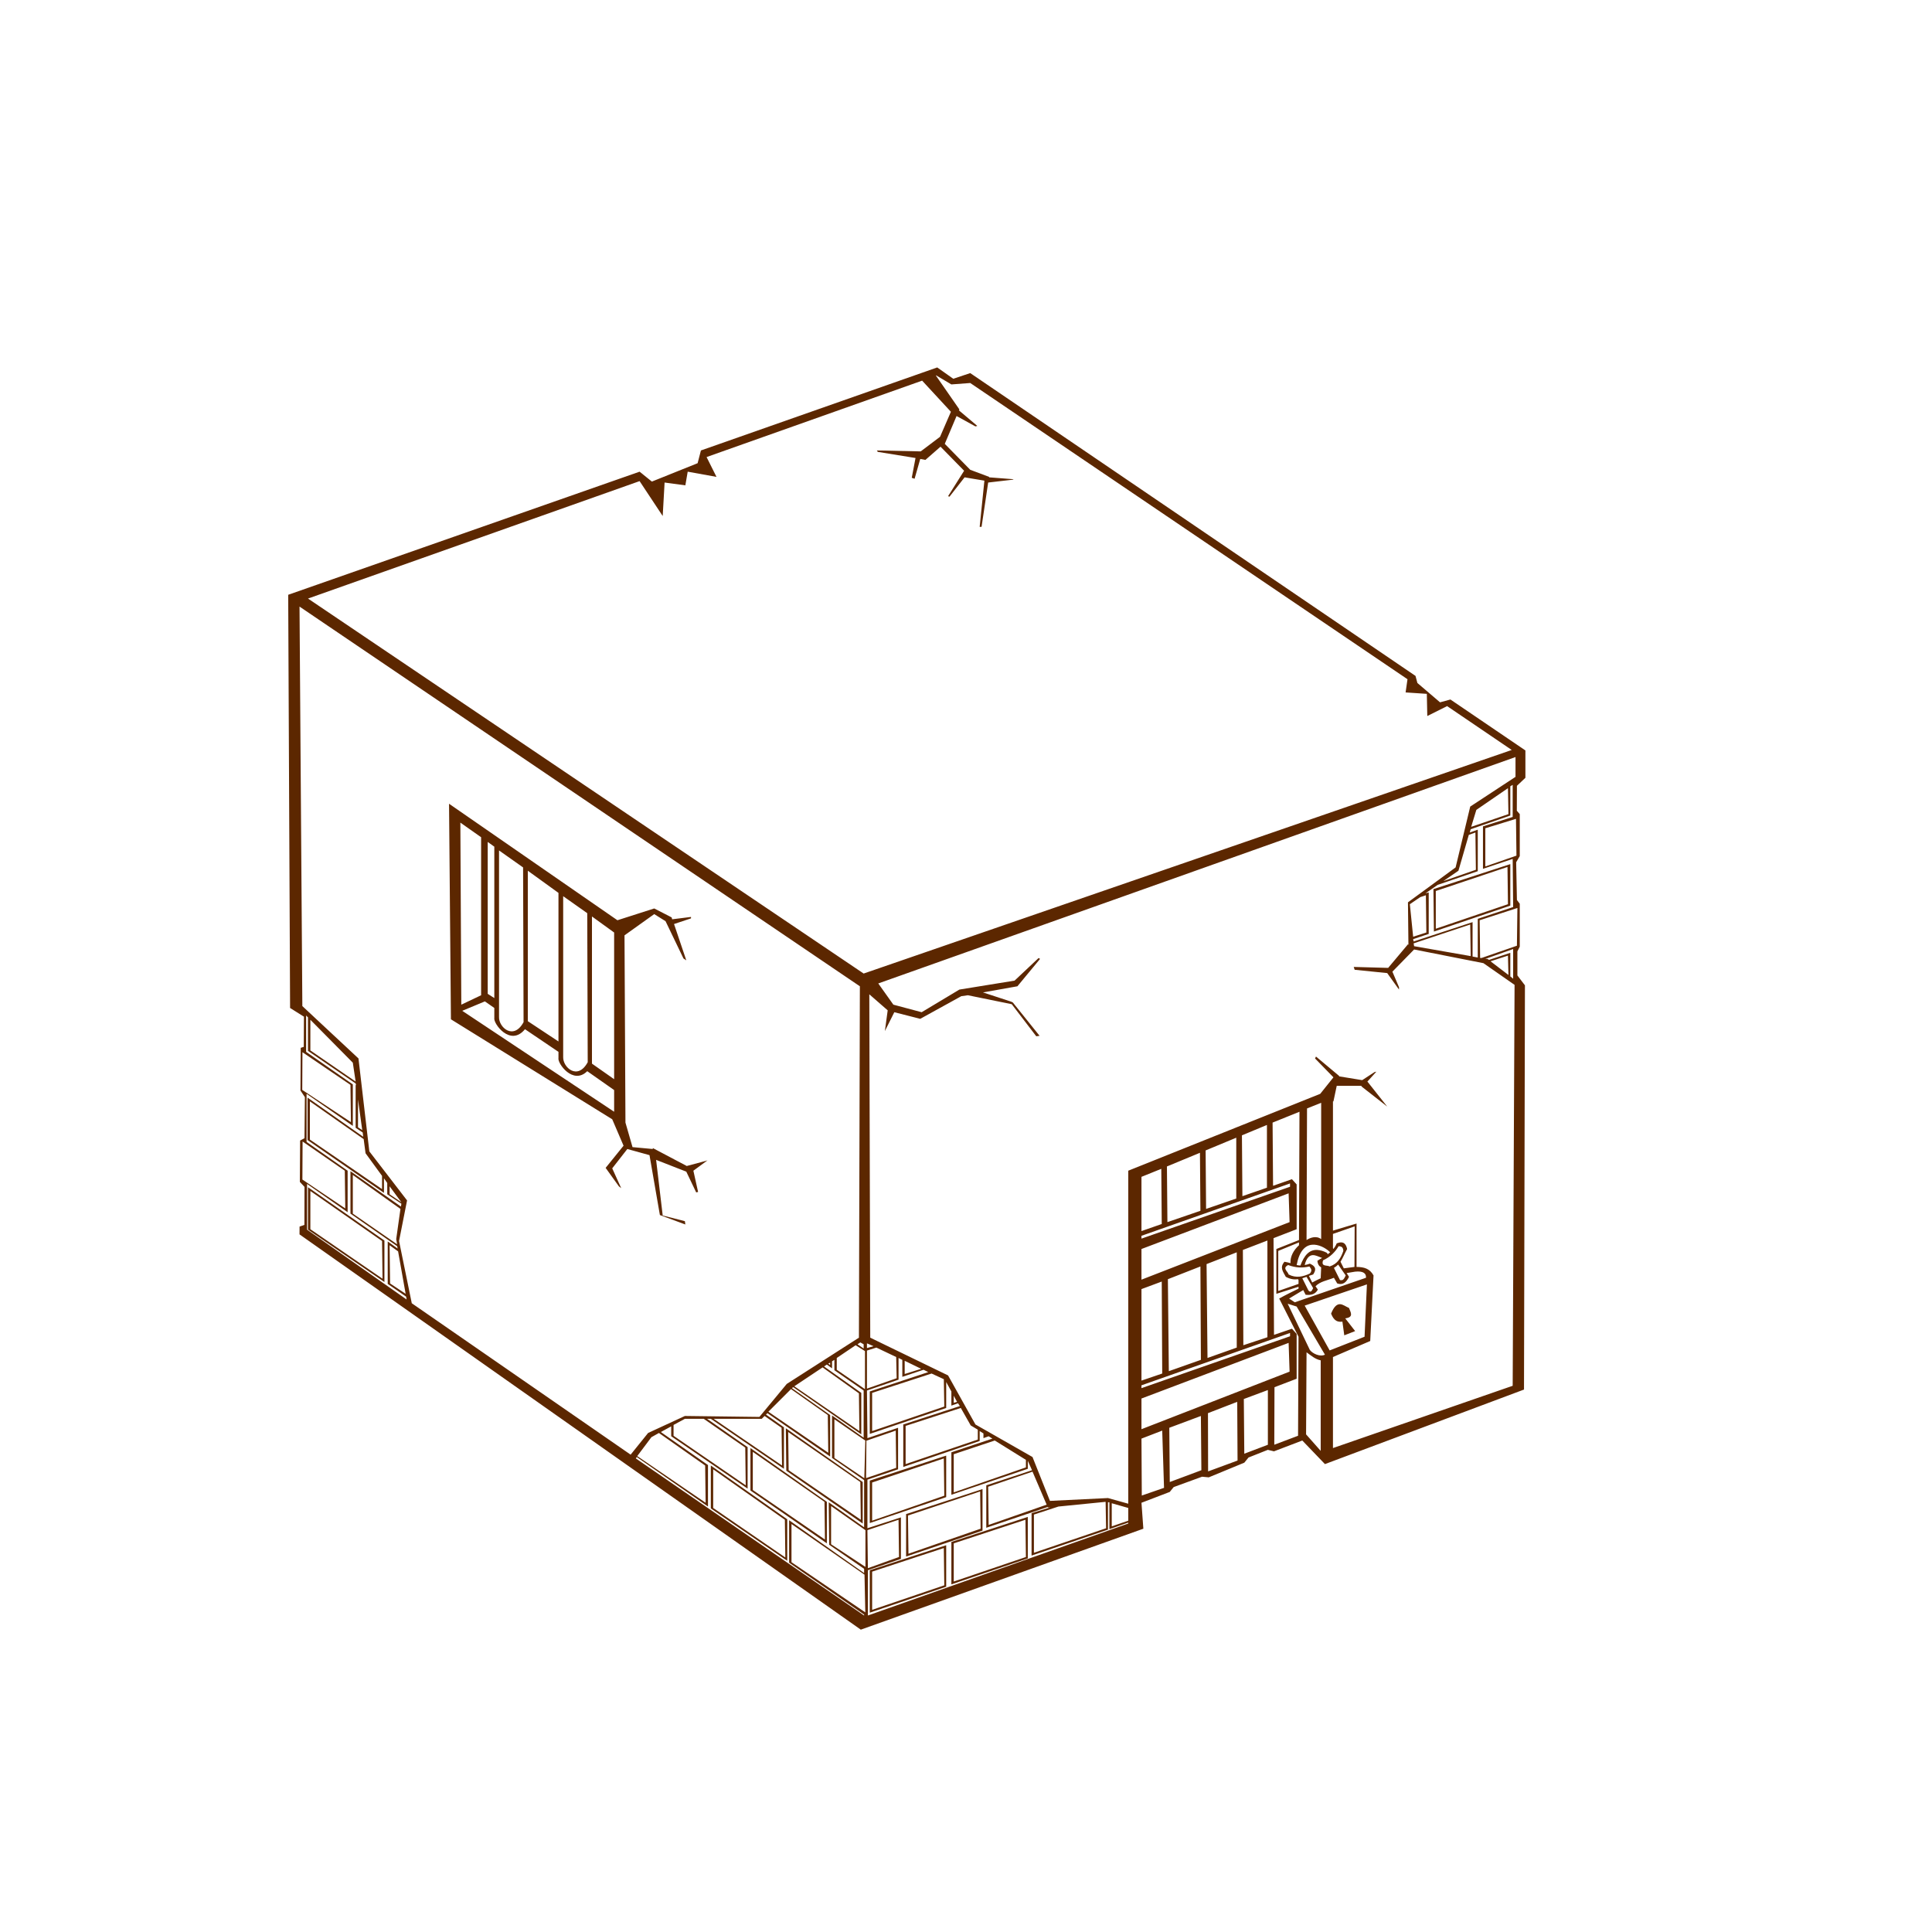
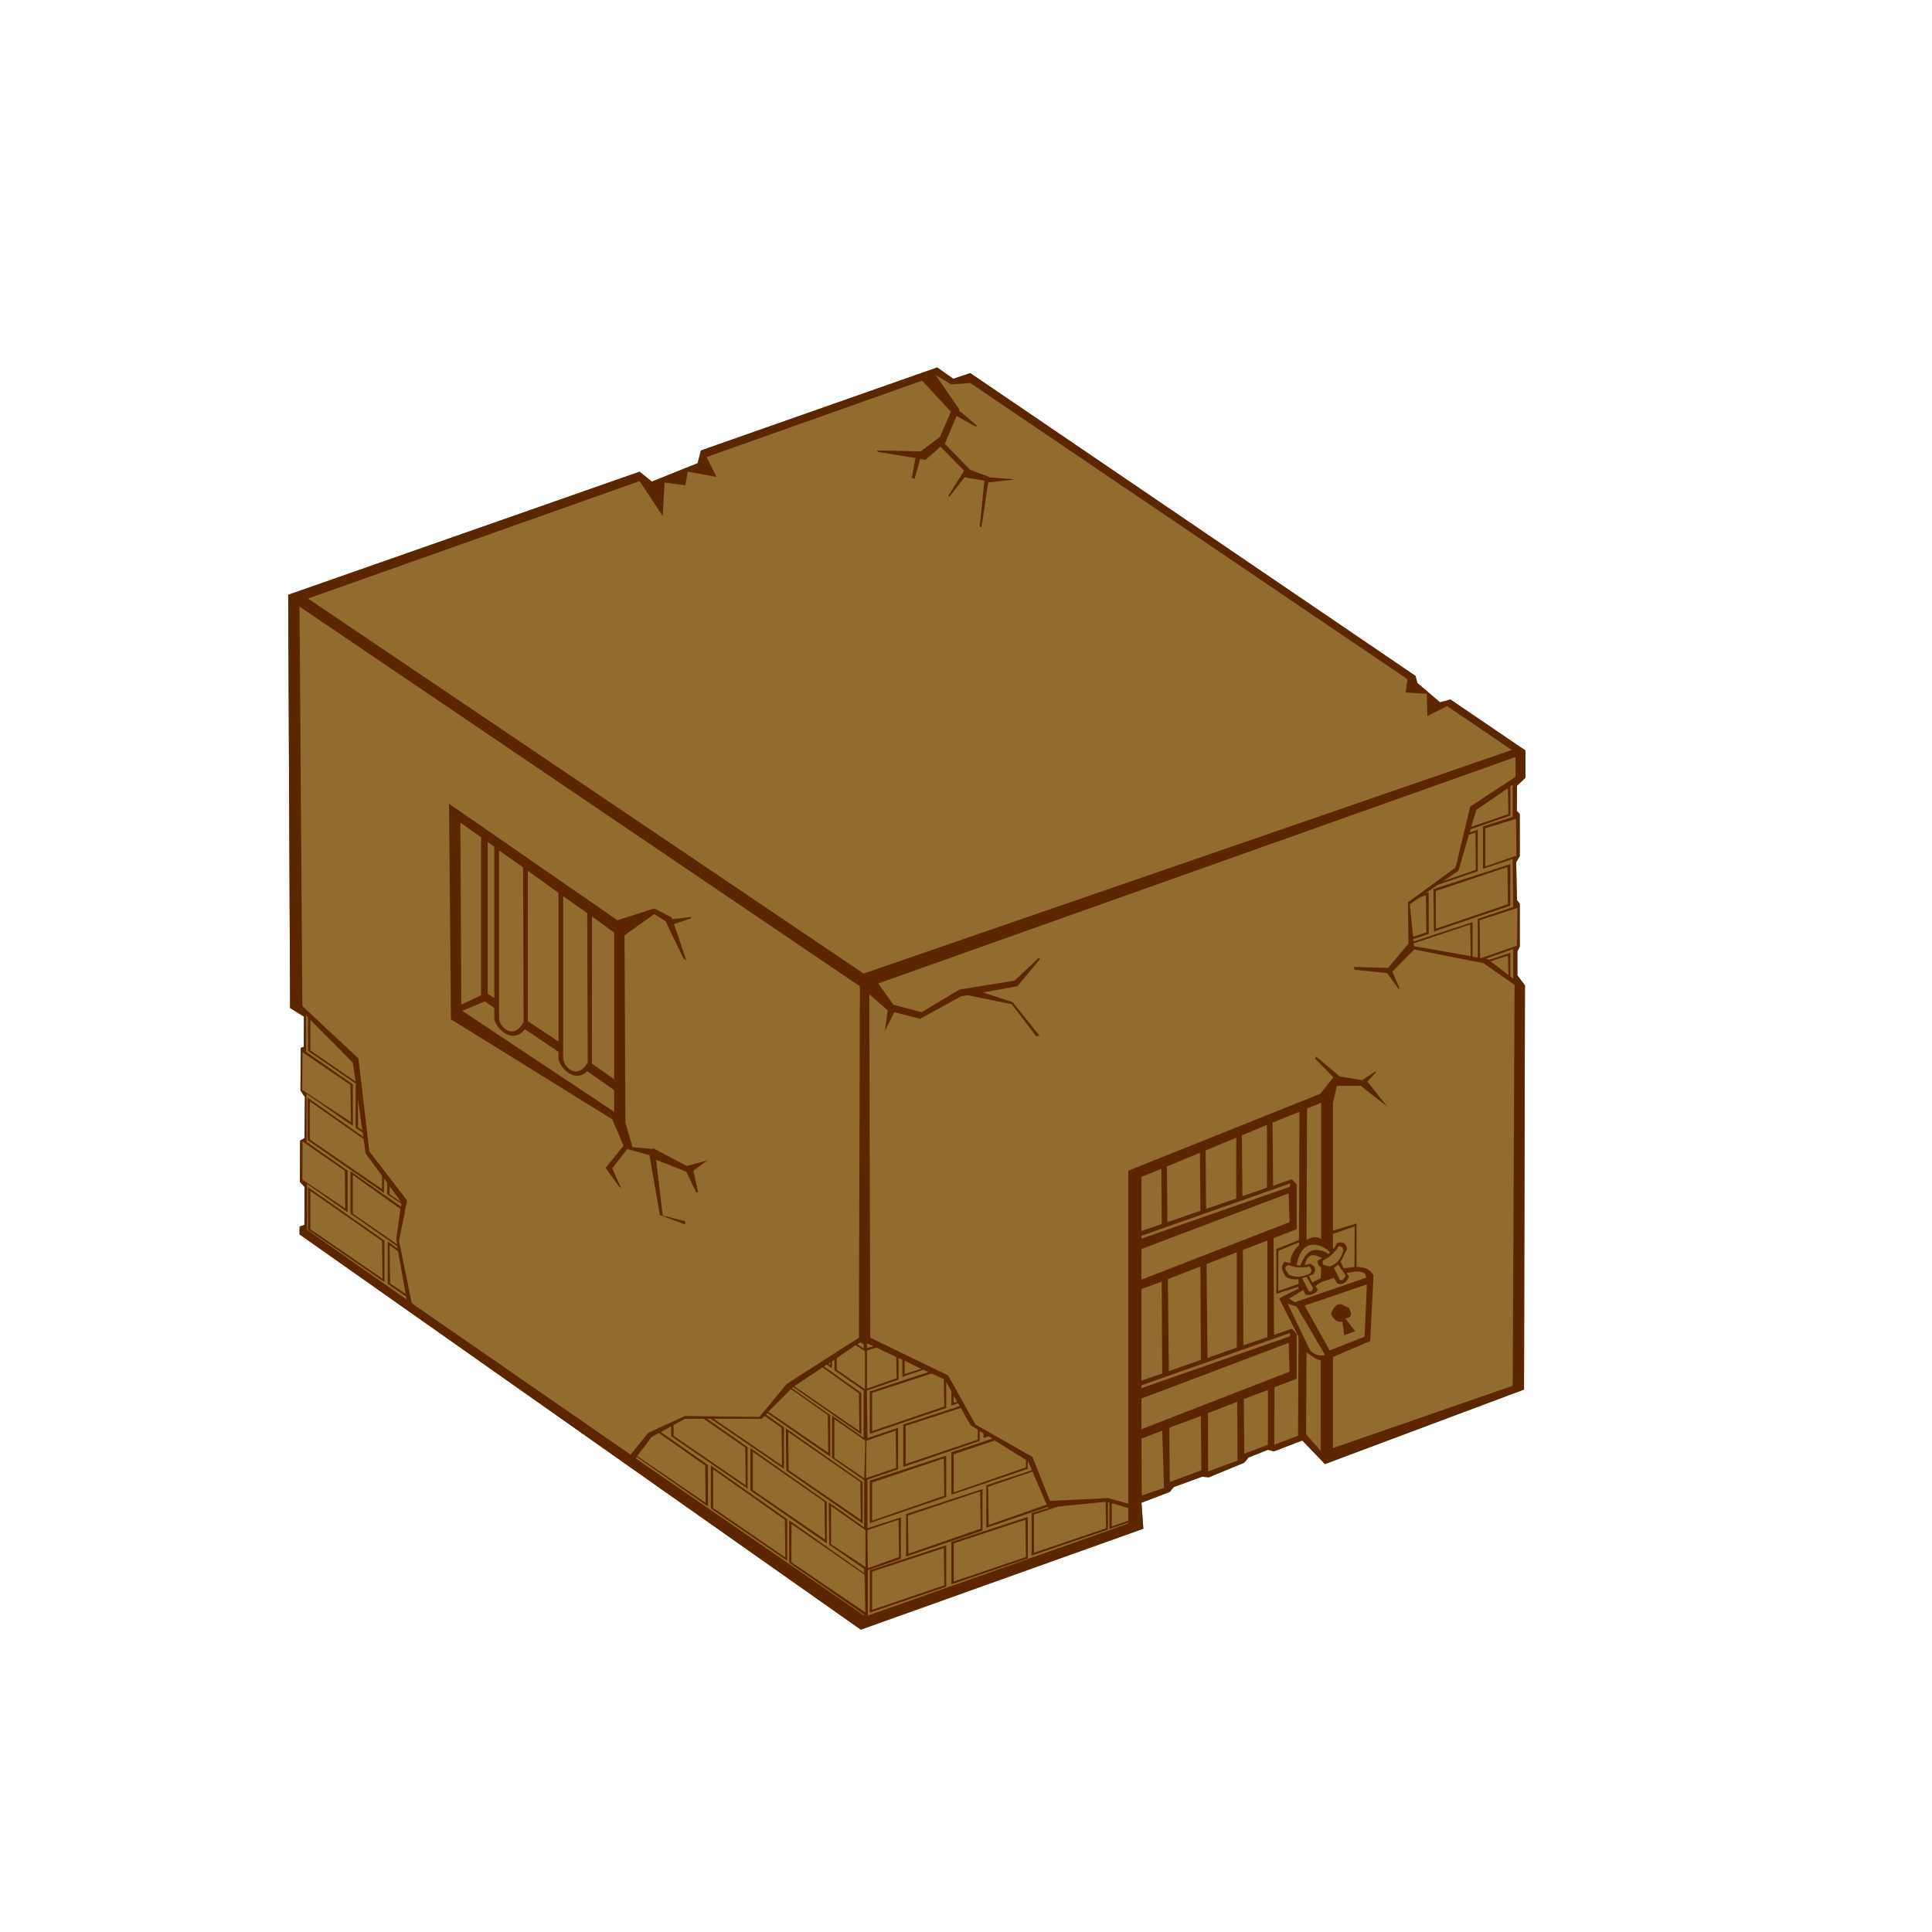
<svg xmlns="http://www.w3.org/2000/svg" width="128" height="128" id="svg2" version="1.0">
  <defs id="defs4" />
  <g id="layer1" style="display:inline">
-     <path style="fill:#5c2700;fill-opacity:1;fill-rule:evenodd;stroke:none;stroke-width:1px;stroke-linecap:butt;stroke-linejoin:miter;stroke-opacity:1" d="M 62.094,24.344 L 46.438,29.844 L 46.219,30.688 L 43.188,31.906 L 42.375,31.25 L 19.094,39.406 L 19.219,66.781 L 20.136,67.357 L 20.125,69.358 L 19.924,69.421 L 19.906,72.249 L 20.199,72.689 L 20.173,75.409 L 19.884,75.564 L 19.866,78.304 L 20.174,78.635 L 20.167,81.153 L 19.847,81.265 L 19.844,81.781 L 57.031,107.969 L 75.75,101.281 L 75.625,99.562 L 77.5,98.844 L 77.759,98.523 L 79.64,97.836 L 80.084,97.878 L 82.438,96.906 L 82.719,96.563 L 83.997,96.056 L 84.405,96.154 L 86.281,95.438 L 87.781,97 L 100.969,92.062 L 101.031,65.281 L 100.531,64.625 L 100.531,63.031 L 100.688,62.719 L 100.688,59.875 L 100.5,59.625 L 100.45,57.128 L 100.688,56.719 L 100.688,53.938 L 100.493,53.713 L 100.5,52.062 L 101.062,51.531 L 101.062,49.719 L 96.094,46.344 L 95.406,46.531 L 93.906,45.25 L 93.781,44.781 L 64.281,24.719 L 63.156,25.094 L 62.094,24.344 z M 62,24.875 L 62.031,24.875 L 63.031,25.469 L 64.281,25.375 L 93.25,45 L 93.125,45.875 L 94.531,45.969 L 94.562,47.438 L 95.875,46.781 L 100.156,49.688 L 57.219,64.5 L 20.406,39.656 L 42.375,31.875 L 43.906,34.188 L 44.031,31.969 L 45.406,32.156 L 45.562,31.25 L 47.469,31.594 L 46.812,30.281 L 61.094,25.219 L 63,27.281 L 62.281,28.938 L 61,29.906 L 58.094,29.844 L 58.156,29.938 L 60.656,30.344 L 60.406,31.656 L 60.594,31.719 L 60.969,30.406 L 61.312,30.469 L 62.312,29.594 L 63.875,31.188 L 62.812,32.875 L 62.906,32.906 L 63.906,31.625 L 65.219,31.844 L 64.906,34.906 L 65.031,34.906 L 65.469,31.969 L 67.094,31.781 L 67.156,31.75 L 65.531,31.625 L 65.531,31.594 L 64.281,31.125 L 62.594,29.406 L 63.375,27.562 L 64.625,28.25 L 64.75,28.219 L 63.531,27.188 L 63.562,27.125 L 62,24.875 z M 19.844,40.188 L 56.969,65.344 L 56.906,88.625 L 52.125,91.688 L 50.312,93.875 L 45.375,93.812 L 42.938,94.938 L 41.781,96.375 L 27.281,86.344 L 26.438,82.219 L 26.969,79.531 L 24.469,76.281 L 23.75,70.125 L 20.031,66.656 L 19.844,40.188 z M 100.406,50.156 L 100.406,51.469 L 97.406,53.438 L 96.438,57.469 L 93.281,59.781 L 93.312,62.594 L 93.281,62.562 L 91.969,64.125 L 89.688,64.062 L 89.75,64.25 L 91.906,64.469 L 92.688,65.562 L 92.688,65.406 L 92.25,64.375 L 93.688,62.906 L 98.281,63.812 L 100.344,65.25 L 100.219,91.812 L 88.312,95.938 L 88.312,89.906 L 90.781,88.844 L 91,84.5 C 90.752,84.052 90.379,83.941 89.875,83.938 L 89.875,81.062 L 88.312,81.531 L 88.312,72.969 L 88.344,72.969 L 88.562,71.938 L 90.219,71.938 L 90.188,71.969 L 91.906,73.312 L 90.594,71.656 L 91.188,71 L 91.062,71.031 L 90.25,71.562 L 88.719,71.312 L 88.719,71.281 L 87.188,70 L 87.125,70.125 L 88.344,71.375 L 87.469,72.469 L 74.75,77.562 L 74.75,99.625 L 73.406,99.25 L 69.562,99.438 L 68.406,96.531 L 64.625,94.375 L 62.812,91.125 L 57.656,88.625 L 57.594,65.875 L 58.812,66.938 L 58.625,68.312 L 59.25,67.062 L 60.969,67.5 L 63.688,66 L 64.125,65.938 L 67.031,66.531 L 68.656,68.656 L 68.875,68.625 L 67.094,66.406 L 67.062,66.406 L 67.031,66.375 L 65.125,65.75 L 67.406,65.344 L 68.906,63.531 L 68.812,63.469 L 67.219,64.969 L 63.562,65.562 L 61.062,67.062 L 59.188,66.562 L 58.188,65.156 L 100.406,50.156 z M 100.219,52 L 100.219,54.125 L 98.25,54.75 L 98.25,57.562 L 100.219,56.906 L 100.25,60.094 L 97.906,60.875 L 97.906,63.438 L 97.562,63.375 L 97.562,61.094 L 93.656,62.375 L 93.625,62.219 L 94.656,61.875 L 94.656,59.125 L 94.438,59.188 L 95.25,58.625 L 97.906,57.719 L 97.906,54.969 L 97.375,55.156 L 97.438,54.938 L 100.062,54.031 L 100.062,52.094 L 100.219,52 z M 99.906,52.219 L 99.938,53.938 L 97.469,54.781 L 97.812,53.656 L 99.906,52.219 z M 29.75,53.25 L 29.875,67.531 L 40.562,74.156 L 41.312,75.906 L 40.125,77.375 L 41,78.594 L 41.156,78.719 L 40.562,77.406 L 41.562,76.125 L 43.031,76.531 L 43.719,80.5 L 45.406,81.125 L 45.375,80.906 L 43.906,80.531 L 43.469,76.844 L 45.469,77.625 L 46.125,79 L 46.25,78.969 L 45.938,77.562 L 46.875,76.875 L 46.781,76.906 L 45.5,77.25 L 43.25,76.062 L 43.25,76.125 L 41.906,76 L 41.438,74.375 L 41.375,61.969 L 43.344,60.562 L 44.094,61.031 L 45.281,63.5 L 45.469,63.625 L 44.656,61.219 L 45.781,60.844 L 45.781,60.75 L 44.531,60.906 L 44.5,60.781 L 43.344,60.188 L 40.906,60.969 L 29.75,53.25 z M 100.438,54.25 L 100.469,56.688 L 98.406,57.406 L 98.406,54.875 L 100.438,54.25 z M 30.5,54.5 L 31.875,55.469 L 31.875,65.938 L 30.562,66.562 L 30.5,54.5 z M 97.75,55.156 L 97.781,57.625 L 95.625,58.375 L 96.625,57.688 L 97.312,55.312 L 97.75,55.156 z M 32.312,55.781 L 32.75,56.094 L 32.75,66.125 L 32.312,65.844 L 32.312,55.781 z M 33.062,56.344 L 34.656,57.469 L 34.688,67.719 C 34.02,68.947 33.035,68.059 33.062,67.375 L 33.062,56.344 z M 100.062,57.25 L 94.969,58.906 L 95,61.719 L 100.062,60 L 100.062,57.25 z M 99.875,57.438 L 99.906,59.906 L 95.125,61.531 L 95.125,59.031 L 99.875,57.438 z M 34.969,57.688 L 37,59.156 L 37,69 L 34.969,67.656 L 34.969,57.688 z M 94.469,59.312 L 94.5,61.781 L 93.625,62.062 L 93.406,59.906 L 94.094,59.438 L 94.469,59.312 z M 37.312,59.375 L 38.906,60.5 L 38.938,70.375 C 38.27,71.603 37.285,70.715 37.312,70.031 L 37.312,59.375 z M 100.531,60.156 L 100.5,62.656 L 98.156,63.469 L 98.062,63.469 L 98.031,60.969 L 100.531,60.156 z M 39.219,60.719 L 40.688,61.781 L 40.688,71.5 L 39.219,70.469 L 39.219,60.719 z M 97.406,61.25 L 97.438,63.344 L 93.688,62.688 L 93.656,62.5 L 97.406,61.25 z M 100.25,62.875 L 100.25,64.844 L 100.062,64.688 L 100.062,63.125 L 98.656,63.594 L 98.594,63.562 L 98.562,63.531 L 98.5,63.531 L 98.406,63.531 L 100.25,62.875 z M 99.906,63.312 L 99.938,64.594 L 98.75,63.688 L 99.906,63.312 z M 32.125,66.344 L 32.75,66.781 L 32.75,67.438 C 32.662,67.8 33.811,69.379 34.781,68.188 L 37,69.688 L 37,70.094 C 36.916,70.442 37.964,71.902 38.906,70.969 L 40.688,72.219 L 40.688,73.656 L 30.625,66.969 L 32.125,66.344 z M 20.281,67.281 L 20.406,67.406 L 20.406,69.625 L 23.562,71.781 L 23.594,71.906 L 23.562,71.875 L 23.562,74.719 L 24.031,75.031 L 24.062,75.312 L 20.375,72.719 L 20.375,75.531 L 25.438,79.031 L 25.438,78.062 L 25.656,78.375 L 25.656,79.125 L 26.594,79.75 L 26.562,79.938 L 23.219,77.594 L 23.219,80.406 L 26.312,82.562 L 26.344,82.719 L 25.688,82.25 L 25.688,85.062 L 26.906,85.906 L 26.938,86.094 L 20.344,81.469 L 20.344,78.438 L 23.031,80.312 L 23.031,77.562 L 20.312,75.656 L 20.312,72.469 L 23.375,74.594 L 23.375,71.844 L 20.281,69.688 L 20.281,67.281 z M 20.562,67.562 L 23.375,70.406 L 23.562,71.656 L 20.562,69.594 L 20.562,67.562 z M 20.038,69.711 L 23.219,71.875 L 23.25,74.344 L 20.025,72.211 L 20.038,69.711 z M 23.719,72.844 L 24,74.875 L 23.719,74.688 L 23.719,72.844 z M 20.531,72.969 L 24.094,75.469 L 24.219,76.406 L 25.312,77.906 L 25.312,78.781 L 20.531,75.5 L 20.531,72.969 z M 87.531,73.062 L 87.531,82.094 C 87.191,81.841 86.785,82.011 86.562,82.156 L 86.594,73.438 L 87.531,73.062 z M 86.094,73.656 L 86.062,82.156 L 84.562,82.75 L 84.562,85.719 L 86.031,85.25 L 86.031,85.375 C 85.621,85.577 85.167,85.797 84.75,86.031 L 86.031,88.562 L 86,95.123 L 84.425,95.717 L 84.438,91.906 L 85.906,91.344 L 85.906,88.375 L 85.594,88.031 L 84.406,88.438 L 84.375,82.031 L 85.906,81.438 L 85.906,78.469 L 85.594,78.125 L 84.344,78.562 L 84.312,74.375 L 86.094,73.656 z M 83.938,74.531 L 83.938,78.688 L 82.312,79.25 L 82.281,75.219 L 83.938,74.531 z M 81.906,75.375 L 81.906,79.406 L 79.906,80.094 L 79.875,76.219 L 81.906,75.375 z M 20.047,75.627 L 22.844,77.562 L 22.875,80.062 L 20.034,78.149 L 20.047,75.627 z M 79.5,76.375 L 79.531,80.219 L 77.344,80.969 L 77.312,77.281 L 79.5,76.375 z M 76.938,77.438 L 76.969,81.094 L 75.625,81.562 L 75.625,77.969 L 76.938,77.438 z M 23.375,77.844 L 26.531,80.094 L 26.25,82.094 L 26.312,82.438 L 23.375,80.406 L 23.375,77.844 z M 85.469,78.406 L 85.469,78.625 L 75.625,82.062 L 75.625,81.875 L 85.469,78.406 z M 25.812,78.594 L 26.594,79.656 L 25.812,79.125 L 25.812,78.594 z M 20.406,78.656 L 20.406,81.469 L 25.469,84.938 L 25.469,82.188 L 20.406,78.656 z M 20.562,78.906 L 25.312,82.219 L 25.344,84.719 L 20.562,81.438 L 20.562,78.906 z M 85.375,79.062 L 85.438,80.969 L 75.625,84.781 L 75.625,82.75 L 85.375,79.062 z M 89.75,81.25 L 89.737,83.938 L 89.031,84.031 L 88.812,83.594 C 88.961,83.358 89.074,83.07 89.25,82.75 C 89.186,82.458 89.049,82.185 88.562,82.375 C 88.499,82.531 88.417,82.649 88.344,82.75 L 88.312,82.688 L 88.312,81.75 L 89.75,81.25 z M 83.969,82.188 L 83.969,88.594 L 82.375,89.125 L 82.344,82.812 L 83.969,82.188 z M 86.062,82.312 L 86.062,82.5 C 85.712,82.815 85.469,83.242 85.5,83.688 C 85.369,83.65 85.261,83.623 85.094,83.594 C 84.782,83.972 84.981,84.215 85.188,84.594 C 85.514,84.766 85.764,84.781 86,84.75 L 86.031,84.812 L 86.031,85.062 L 84.688,85.531 L 84.688,82.875 L 86.062,82.312 z M 86.906,82.469 C 87.346,82.419 87.809,82.679 88.062,82.906 L 88.125,82.969 C 88.075,83.01 88.023,83.059 87.969,83.094 L 87.906,83 C 87.684,82.884 87.464,82.824 87.281,82.812 C 86.744,82.78 86.404,83.17 86.156,83.844 C 86.071,83.841 85.988,83.829 85.906,83.812 C 86.087,82.868 86.478,82.517 86.906,82.469 z M 25.812,82.5 L 26.375,82.906 L 26.875,85.719 L 25.844,85.031 L 25.812,82.5 z M 88.688,82.562 C 88.827,82.59 88.977,82.568 89,82.875 C 88.839,83.334 88.628,83.733 88.094,83.906 C 87.909,83.799 87.51,83.944 87.656,83.5 C 88.139,83.276 88.456,82.951 88.688,82.562 z M 81.938,82.969 L 81.938,89.281 L 80,89.969 L 79.938,83.75 L 81.938,82.969 z M 86.969,83.156 C 87.163,83.147 87.382,83.266 87.594,83.344 C 87.489,83.404 87.401,83.446 87.281,83.531 C 87.307,83.775 87.394,83.888 87.531,83.969 L 87.5,84.688 C 87.312,84.775 87.113,84.873 86.938,84.969 L 86.719,84.531 C 86.816,84.496 86.888,84.469 87,84.438 C 87.164,84.187 87.258,83.932 86.781,83.719 C 86.648,83.773 86.546,83.792 86.438,83.812 C 86.558,83.323 86.764,83.167 86.969,83.156 z M 88.656,83.781 L 89.156,84.5 C 88.981,84.908 88.891,84.797 88.781,84.812 L 88.375,84 C 88.486,83.936 88.582,83.86 88.656,83.781 z M 85.344,83.812 C 85.842,84 86.311,84.013 86.75,83.906 C 86.828,84.025 86.984,84.144 86.781,84.375 C 86.341,84.582 85.873,84.697 85.375,84.438 C 85.322,84.231 84.925,84.019 85.344,83.812 z M 79.531,83.906 L 79.562,90.094 L 77.438,90.844 L 77.375,84.75 L 79.531,83.906 z M 89.781,84.25 C 90.312,84.195 90.527,84.363 90.5,84.656 L 85.781,86.281 L 85.406,86.031 L 86.344,85.469 L 86.5,85.781 C 86.865,85.826 87.156,85.741 87.312,85.438 L 87.156,85.219 C 87.462,84.893 87.939,84.834 88.375,84.656 L 88.594,85.031 C 88.973,85.163 89.204,84.949 89.375,84.594 L 89.219,84.344 L 89.781,84.25 z M 86.562,84.594 L 87,85.344 C 86.912,85.518 86.844,85.668 86.688,85.5 L 86.281,84.688 C 86.368,84.661 86.471,84.628 86.562,84.594 z M 76.969,84.906 L 77,91 L 75.625,91.469 L 75.625,85.406 L 76.969,84.906 z M 90.562,85.094 L 90.406,88.562 L 88.094,89.469 L 86.438,86.5 L 90.562,85.094 z M 85.312,86.375 L 85.906,86.562 L 87.781,89.75 C 87.463,89.915 86.963,89.683 86.781,89.438 L 85.312,86.375 z M 88.781,86.406 C 88.587,86.401 88.382,86.542 88.188,87.031 C 88.312,87.317 88.463,87.627 88.938,87.562 L 89.062,88.469 L 89.781,88.188 L 89.125,87.344 C 89.703,87.272 89.491,86.959 89.375,86.656 C 89.181,86.577 88.975,86.412 88.781,86.406 z M 85.469,88.312 L 85.469,88.531 L 75.625,91.969 L 75.625,91.781 L 85.469,88.312 z M 57,88.938 L 57.219,89.062 L 57.219,89.344 L 56.812,89.062 L 57,88.938 z M 85.375,88.969 L 85.438,90.875 L 75.625,94.688 L 75.625,92.656 L 85.375,88.969 z M 57.438,89 L 57.875,89.188 L 57.438,89.312 L 57.438,89 z M 56.688,89.125 L 57.307,89.513 L 57.307,92.035 L 55.438,90.75 L 55.438,89.969 L 56.688,89.125 z M 58.062,89.281 L 59.375,89.906 L 59.406,91.312 L 57.438,92 L 57.438,89.478 L 58.062,89.281 z M 86.562,89.594 C 86.857,89.804 87.133,90.054 87.5,90.125 L 87.5,96.125 L 86.531,95.031 L 86.562,89.594 z M 59.531,89.969 L 59.781,90.094 L 59.781,91.219 L 61.188,90.75 L 61.5,90.906 L 57.625,92.188 L 57.625,95 L 62.688,93.281 L 62.688,91.562 L 63.031,92.188 L 63.031,93.125 L 63.469,92.969 L 63.594,93.156 L 59.844,94.375 L 59.844,97.188 L 64.906,95.469 L 64.906,94.812 L 65.156,94.969 L 65.156,95.281 L 65.5,95.156 L 65.75,95.312 L 63.031,96.219 L 63.031,99.031 L 68.094,97.312 L 68.094,96.781 L 68.375,97.406 L 65.344,98.406 L 65.344,101.219 L 69.406,99.844 L 69.438,99.875 L 69.562,99.875 L 68.344,100.25 L 68.344,103.062 L 73.406,101.344 L 73.406,99.531 L 73.5,99.531 L 73.5,101.312 L 74.75,100.875 L 74.75,100.938 L 57.5,107.031 L 57.5,104.031 L 59.688,103.281 L 59.688,100.531 L 57.469,101.25 L 57.469,98.031 L 59.5,97.344 L 59.5,94.594 L 57.469,95.281 L 57.438,92.125 L 59.531,91.406 L 59.531,89.969 z M 55.281,90.094 L 55.281,90.781 L 57.219,92.125 L 57.219,95.25 L 55.125,93.781 L 55.125,96.594 L 57.25,98.062 L 57.25,101.188 L 54.906,99.531 L 54.938,102.344 L 57.25,103.938 L 57.25,104.219 L 52.281,100.719 L 52.281,103.531 L 57.25,106.969 L 57.25,107.031 L 42.125,96.625 L 42.188,96.531 L 46.906,99.812 L 46.906,97.062 L 43.781,94.875 L 44.469,94.5 L 44.469,95.156 L 49.531,98.625 L 49.531,95.875 L 46.844,94 L 47.094,94 L 51.938,97.312 L 51.938,94.562 L 50.75,93.719 L 50.844,93.625 L 55,96.5 L 55,93.75 L 52.469,91.969 L 52.5,91.938 L 52.562,91.906 L 57.062,95.031 L 57.062,92.281 L 54.594,90.531 L 54.781,90.406 L 55.125,90.656 L 55.125,90.188 L 55.281,90.094 z M 59.938,90.156 L 61.031,90.688 L 59.938,91.031 L 59.938,90.156 z M 55,90.281 L 55,90.438 L 54.875,90.344 L 55,90.281 z M 54.5,90.594 L 56.906,92.312 L 56.938,94.812 L 52.625,91.844 L 54.5,90.594 z M 61.719,91 L 62.531,91.375 L 62.562,93.188 L 57.781,94.812 L 57.781,92.281 L 61.719,91 z M 52.406,92.031 L 54.844,93.75 L 54.875,96.25 L 50.906,93.531 L 52.406,92.031 z M 84,92.094 L 84,95.719 L 82.438,96.312 L 82.406,92.688 L 84,92.094 z M 63.188,92.469 L 63.406,92.875 L 63.188,92.938 L 63.188,92.469 z M 81.969,92.875 L 81.991,96.765 L 80.04,97.484 L 80.031,93.625 L 81.969,92.875 z M 63.656,93.281 L 64.312,94.438 L 64.781,94.719 L 64.781,95.375 L 60,97 L 60,94.469 L 63.656,93.281 z M 50.656,93.812 L 51.781,94.594 L 51.812,97.094 L 47.281,94 L 50.469,94 L 50.656,93.812 z M 79.562,93.812 L 79.594,97.406 L 77.5,98.188 L 77.469,94.594 L 79.562,93.812 z M 45.375,94 L 46.625,94 L 49.375,95.906 L 49.406,98.406 L 44.625,95.125 L 44.625,94.406 L 45.375,94 z M 55.281,94.031 L 57.329,95.441 L 57.263,97.938 L 55.281,96.594 L 55.281,94.031 z M 52.062,94.625 L 52.094,97.438 L 57.156,100.938 L 57.156,98.188 L 52.062,94.625 z M 59.344,94.781 L 59.375,97.25 L 57.38,97.928 L 57.402,95.45 L 59.344,94.781 z M 77,94.781 L 77.12,98.574 L 75.647,99.083 L 75.625,95.312 L 77,94.781 z M 52.219,94.875 L 57,98.188 L 57.031,100.688 L 52.25,97.406 L 52.219,94.875 z M 43.656,94.938 L 46.719,97.094 L 46.75,99.562 L 42.219,96.469 L 43.156,95.219 L 43.656,94.938 z M 65.906,95.438 L 67.969,96.719 L 67.969,97.219 L 63.188,98.875 L 63.188,96.344 L 65.906,95.438 z M 49.719,95.938 L 49.719,98.75 L 54.781,102.25 L 54.781,99.5 L 49.719,95.938 z M 49.875,96.188 L 54.625,99.5 L 54.656,102 L 49.875,98.719 L 49.875,96.188 z M 62.688,96.438 L 57.625,98.094 L 57.625,100.906 L 62.688,99.188 L 62.688,96.438 z M 62.531,96.625 L 62.562,99.094 L 57.781,100.75 L 57.781,98.219 L 62.531,96.625 z M 47.094,97.094 L 47.094,99.938 L 52.156,103.406 L 52.156,100.656 L 47.094,97.094 z M 47.25,97.344 L 52,100.688 L 52.031,103.188 L 47.25,99.906 L 47.25,97.344 z M 68.406,97.5 L 69.344,99.688 L 65.5,101.031 L 65.469,98.5 L 68.406,97.5 z M 65.094,98.656 L 60.031,100.312 L 60.031,103.125 L 65.094,101.406 L 65.094,98.656 z M 64.938,98.812 L 64.969,101.281 L 60.188,102.938 L 60.156,100.406 L 64.938,98.812 z M 73.25,99.5 L 73.281,101.25 L 68.5,102.875 L 68.5,100.344 L 70.125,99.812 L 73.25,99.5 z M 73.656,99.594 L 74.75,99.906 L 74.75,100.75 L 73.656,101.125 L 73.656,99.594 z M 55.062,99.781 L 57.338,101.379 L 57.338,103.812 L 55.062,102.312 L 55.062,99.781 z M 68.094,100.5 L 63.031,102.156 L 63.031,104.969 L 68.094,103.25 L 68.094,100.5 z M 59.531,100.688 L 59.562,103.156 L 57.5,103.897 L 57.469,101.375 L 59.531,100.688 z M 67.938,100.688 L 67.969,103.156 L 63.188,104.781 L 63.188,102.25 L 67.938,100.688 z M 52.438,100.969 L 57.276,104.325 L 57.329,106.825 L 52.438,103.5 L 52.438,100.969 z M 62.688,102.375 L 57.625,104.031 L 57.625,106.844 L 62.688,105.125 L 62.688,102.375 z M 62.531,102.562 L 62.562,105.031 L 57.781,106.656 L 57.781,104.125 L 62.531,102.562 z" id="path2601" />
+     <path d="m 62.094,24.344 -15.656,5.5 -0.219,0.844 -3.031,1.219 -0.812,-0.656 -23.281,8.156 0.125,27.375 0.918,0.576 -0.012,2 -0.201,0.064 -0.018,2.828 0.293,0.439 -0.025,2.719 -0.289,0.156 -0.018,2.738 0.307,0.332 -0.006,2.518 -0.32,0.113 -0.004,0.516 37.188,26.188 18.719,-6.688 -0.125,-1.719 1.875,-0.719 0.26,-0.32 1.881,-0.688 0.443,0.043 2.354,-0.973 0.281,-0.344 1.279,-0.508 0.408,0.1 1.875,-0.717 1.5,1.562 13.188,-4.938 0.062,-26.781 -0.5,-0.656 v -1.594 l 0.156,-0.312 V 59.875 l -0.188,-0.25 -0.049,-2.498 0.236,-0.408 V 53.938 l -0.193,-0.225 0.006,-1.65 0.562,-0.531 v -1.812 l -4.969,-3.375 -0.688,0.188 -1.5,-1.281 -0.125,-0.469 -29.5,-20.062 -1.125,0.375 z" style="fill:#926b2e;fill-rule:evenodd;stroke-width:1px;fill-opacity:1" id="path2" />
+   </g>
+   <g id="g1" style="display:inline">
+     <path style="fill:#5c2700;fill-opacity:1;fill-rule:evenodd;stroke:none;stroke-width:1px;stroke-linecap:butt;stroke-linejoin:miter;stroke-opacity:1" d="M 62.094,24.344 L 46.438,29.844 L 46.219,30.688 L 43.188,31.906 L 42.375,31.25 L 19.094,39.406 L 19.219,66.781 L 20.136,67.357 L 20.125,69.358 L 19.924,69.421 L 19.906,72.249 L 20.199,72.689 L 20.173,75.409 L 19.884,75.564 L 19.866,78.304 L 20.174,78.635 L 20.167,81.153 L 19.847,81.265 L 19.844,81.781 L 57.031,107.969 L 75.75,101.281 L 75.625,99.562 L 77.5,98.844 L 77.759,98.523 L 79.64,97.836 L 80.084,97.878 L 82.438,96.906 L 82.719,96.563 L 83.997,96.056 L 84.405,96.154 L 86.281,95.438 L 87.781,97 L 100.969,92.062 L 101.031,65.281 L 100.531,64.625 L 100.531,63.031 L 100.688,62.719 L 100.688,59.875 L 100.5,59.625 L 100.45,57.128 L 100.688,56.719 L 100.688,53.938 L 100.493,53.713 L 100.5,52.062 L 101.062,51.531 L 101.062,49.719 L 96.094,46.344 L 95.406,46.531 L 93.906,45.25 L 93.781,44.781 L 64.281,24.719 L 63.156,25.094 L 62.094,24.344 z M 62,24.875 L 62.031,24.875 L 63.031,25.469 L 64.281,25.375 L 93.25,45 L 93.125,45.875 L 94.531,45.969 L 94.562,47.438 L 95.875,46.781 L 100.156,49.688 L 57.219,64.5 L 20.406,39.656 L 42.375,31.875 L 43.906,34.188 L 44.031,31.969 L 45.406,32.156 L 45.562,31.25 L 47.469,31.594 L 46.812,30.281 L 61.094,25.219 L 63,27.281 L 62.281,28.938 L 61,29.906 L 58.094,29.844 L 58.156,29.938 L 60.656,30.344 L 60.406,31.656 L 60.594,31.719 L 60.969,30.406 L 61.312,30.469 L 62.312,29.594 L 63.875,31.188 L 62.812,32.875 L 62.906,32.906 L 63.906,31.625 L 65.219,31.844 L 64.906,34.906 L 65.031,34.906 L 65.469,31.969 L 67.094,31.781 L 67.156,31.75 L 65.531,31.625 L 65.531,31.594 L 64.281,31.125 L 62.594,29.406 L 63.375,27.562 L 64.625,28.25 L 64.75,28.219 L 63.531,27.188 L 63.562,27.125 L 62,24.875 z M 19.844,40.188 L 56.969,65.344 L 56.906,88.625 L 52.125,91.688 L 50.312,93.875 L 45.375,93.812 L 42.938,94.938 L 41.781,96.375 L 27.281,86.344 L 26.438,82.219 L 26.969,79.531 L 24.469,76.281 L 23.75,70.125 L 20.031,66.656 L 19.844,40.188 z M 100.406,50.156 L 100.406,51.469 L 97.406,53.438 L 96.438,57.469 L 93.281,59.781 L 93.312,62.594 L 93.281,62.562 L 91.969,64.125 L 89.688,64.062 L 89.75,64.25 L 91.906,64.469 L 92.688,65.562 L 92.688,65.406 L 92.25,64.375 L 93.688,62.906 L 98.281,63.812 L 100.344,65.25 L 100.219,91.812 L 88.312,95.938 L 88.312,89.906 L 90.781,88.844 L 91,84.5 C 90.752,84.052 90.379,83.941 89.875,83.938 L 89.875,81.062 L 88.312,81.531 L 88.312,72.969 L 88.344,72.969 L 88.562,71.938 L 90.219,71.938 L 90.188,71.969 L 91.906,73.312 L 90.594,71.656 L 91.188,71 L 91.062,71.031 L 90.25,71.562 L 88.719,71.312 L 88.719,71.281 L 87.188,70 L 87.125,70.125 L 88.344,71.375 L 87.469,72.469 L 74.75,77.562 L 74.75,99.625 L 73.406,99.25 L 69.562,99.438 L 68.406,96.531 L 64.625,94.375 L 62.812,91.125 L 57.656,88.625 L 57.594,65.875 L 58.812,66.938 L 58.625,68.312 L 59.25,67.062 L 60.969,67.5 L 63.688,66 L 64.125,65.938 L 67.031,66.531 L 68.656,68.656 L 68.875,68.625 L 67.094,66.406 L 67.062,66.406 L 67.031,66.375 L 65.125,65.75 L 67.406,65.344 L 68.906,63.531 L 68.812,63.469 L 67.219,64.969 L 63.562,65.562 L 61.062,67.062 L 59.188,66.562 L 58.188,65.156 L 100.406,50.156 z M 100.219,52 L 100.219,54.125 L 98.25,54.75 L 98.25,57.562 L 100.219,56.906 L 100.25,60.094 L 97.906,60.875 L 97.906,63.438 L 97.562,63.375 L 97.562,61.094 L 93.656,62.375 L 93.625,62.219 L 94.656,61.875 L 94.656,59.125 L 94.438,59.188 L 95.25,58.625 L 97.906,57.719 L 97.906,54.969 L 97.375,55.156 L 97.438,54.938 L 100.062,54.031 L 100.062,52.094 L 100.219,52 z M 99.906,52.219 L 99.938,53.938 L 97.469,54.781 L 97.812,53.656 L 99.906,52.219 z M 29.75,53.25 L 29.875,67.531 L 40.562,74.156 L 41.312,75.906 L 40.125,77.375 L 41,78.594 L 41.156,78.719 L 40.562,77.406 L 41.562,76.125 L 43.031,76.531 L 43.719,80.5 L 45.406,81.125 L 45.375,80.906 L 43.906,80.531 L 43.469,76.844 L 45.469,77.625 L 46.125,79 L 46.25,78.969 L 45.938,77.562 L 46.875,76.875 L 46.781,76.906 L 45.5,77.25 L 43.25,76.062 L 43.25,76.125 L 41.906,76 L 41.438,74.375 L 41.375,61.969 L 43.344,60.562 L 44.094,61.031 L 45.281,63.5 L 45.469,63.625 L 44.656,61.219 L 45.781,60.844 L 45.781,60.75 L 44.531,60.906 L 44.5,60.781 L 43.344,60.188 L 40.906,60.969 L 29.75,53.25 z M 100.438,54.25 L 100.469,56.688 L 98.406,57.406 L 98.406,54.875 L 100.438,54.25 z M 30.5,54.5 L 31.875,55.469 L 31.875,65.938 L 30.562,66.562 L 30.5,54.5 z M 97.75,55.156 L 97.781,57.625 L 95.625,58.375 L 96.625,57.688 L 97.312,55.312 L 97.75,55.156 z M 32.312,55.781 L 32.75,56.094 L 32.75,66.125 L 32.312,65.844 L 32.312,55.781 z M 33.062,56.344 L 34.656,57.469 L 34.688,67.719 C 34.02,68.947 33.035,68.059 33.062,67.375 L 33.062,56.344 z M 100.062,57.25 L 94.969,58.906 L 95,61.719 L 100.062,60 L 100.062,57.25 z M 99.875,57.438 L 99.906,59.906 L 95.125,61.531 L 95.125,59.031 L 99.875,57.438 z M 34.969,57.688 L 37,59.156 L 37,69 L 34.969,67.656 L 34.969,57.688 z M 94.469,59.312 L 94.5,61.781 L 93.625,62.062 L 93.406,59.906 L 94.094,59.438 L 94.469,59.312 z M 37.312,59.375 L 38.906,60.5 L 38.938,70.375 C 38.27,71.603 37.285,70.715 37.312,70.031 L 37.312,59.375 z M 100.531,60.156 L 100.5,62.656 L 98.156,63.469 L 98.062,63.469 L 98.031,60.969 L 100.531,60.156 z M 39.219,60.719 L 40.688,61.781 L 40.688,71.5 L 39.219,70.469 L 39.219,60.719 z M 97.406,61.25 L 97.438,63.344 L 93.688,62.688 L 93.656,62.5 L 97.406,61.25 z M 100.25,62.875 L 100.25,64.844 L 100.062,64.688 L 100.062,63.125 L 98.656,63.594 L 98.594,63.562 L 98.562,63.531 L 98.5,63.531 L 98.406,63.531 L 100.25,62.875 z M 99.906,63.312 L 99.938,64.594 L 98.75,63.688 L 99.906,63.312 z M 32.125,66.344 L 32.75,66.781 L 32.75,67.438 C 32.662,67.8 33.811,69.379 34.781,68.188 L 37,69.688 L 37,70.094 C 36.916,70.442 37.964,71.902 38.906,70.969 L 40.688,72.219 L 40.688,73.656 L 30.625,66.969 L 32.125,66.344 z M 20.281,67.281 L 20.406,67.406 L 20.406,69.625 L 23.562,71.781 L 23.594,71.906 L 23.562,71.875 L 23.562,74.719 L 24.031,75.031 L 24.062,75.312 L 20.375,72.719 L 20.375,75.531 L 25.438,79.031 L 25.438,78.062 L 25.656,78.375 L 25.656,79.125 L 26.594,79.75 L 26.562,79.938 L 23.219,77.594 L 23.219,80.406 L 26.312,82.562 L 26.344,82.719 L 25.688,82.25 L 25.688,85.062 L 26.906,85.906 L 26.938,86.094 L 20.344,81.469 L 20.344,78.438 L 23.031,80.312 L 23.031,77.562 L 20.312,75.656 L 20.312,72.469 L 23.375,74.594 L 23.375,71.844 L 20.281,69.688 L 20.281,67.281 z M 20.562,67.562 L 23.375,70.406 L 23.562,71.656 L 20.562,69.594 L 20.562,67.562 z M 20.038,69.711 L 23.219,71.875 L 23.25,74.344 L 20.025,72.211 L 20.038,69.711 z M 23.719,72.844 L 24,74.875 L 23.719,74.688 L 23.719,72.844 z M 20.531,72.969 L 24.094,75.469 L 24.219,76.406 L 25.312,77.906 L 25.312,78.781 L 20.531,75.5 L 20.531,72.969 z M 87.531,73.062 L 87.531,82.094 C 87.191,81.841 86.785,82.011 86.562,82.156 L 86.594,73.438 L 87.531,73.062 z M 86.094,73.656 L 86.062,82.156 L 84.562,82.75 L 84.562,85.719 L 86.031,85.25 L 86.031,85.375 C 85.621,85.577 85.167,85.797 84.75,86.031 L 86.031,88.562 L 86,95.123 L 84.425,95.717 L 84.438,91.906 L 85.906,91.344 L 85.906,88.375 L 85.594,88.031 L 84.406,88.438 L 84.375,82.031 L 85.906,81.438 L 85.906,78.469 L 85.594,78.125 L 84.344,78.562 L 84.312,74.375 L 86.094,73.656 z M 83.938,74.531 L 83.938,78.688 L 82.312,79.25 L 82.281,75.219 L 83.938,74.531 z M 81.906,75.375 L 81.906,79.406 L 79.906,80.094 L 79.875,76.219 L 81.906,75.375 z M 20.047,75.627 L 22.844,77.562 L 22.875,80.062 L 20.034,78.149 L 20.047,75.627 z M 79.5,76.375 L 79.531,80.219 L 77.344,80.969 L 77.312,77.281 L 79.5,76.375 z M 76.938,77.438 L 76.969,81.094 L 75.625,81.562 L 75.625,77.969 L 76.938,77.438 z M 23.375,77.844 L 26.531,80.094 L 26.25,82.094 L 26.312,82.438 L 23.375,80.406 L 23.375,77.844 z M 85.469,78.406 L 85.469,78.625 L 75.625,82.062 L 75.625,81.875 L 85.469,78.406 z M 25.812,78.594 L 26.594,79.656 L 25.812,79.125 L 25.812,78.594 z M 20.406,78.656 L 20.406,81.469 L 25.469,84.938 L 25.469,82.188 L 20.406,78.656 z M 20.562,78.906 L 25.312,82.219 L 25.344,84.719 L 20.562,81.438 L 20.562,78.906 z M 85.375,79.062 L 85.438,80.969 L 75.625,84.781 L 75.625,82.75 L 85.375,79.062 z M 89.75,81.25 L 89.737,83.938 L 89.031,84.031 L 88.812,83.594 C 88.961,83.358 89.074,83.07 89.25,82.75 C 89.186,82.458 89.049,82.185 88.562,82.375 C 88.499,82.531 88.417,82.649 88.344,82.75 L 88.312,82.688 L 88.312,81.75 L 89.75,81.25 z M 83.969,82.188 L 83.969,88.594 L 82.375,89.125 L 82.344,82.812 L 83.969,82.188 z M 86.062,82.312 L 86.062,82.5 C 85.712,82.815 85.469,83.242 85.5,83.688 C 85.369,83.65 85.261,83.623 85.094,83.594 C 84.782,83.972 84.981,84.215 85.188,84.594 C 85.514,84.766 85.764,84.781 86,84.75 L 86.031,84.812 L 86.031,85.062 L 84.688,85.531 L 84.688,82.875 L 86.062,82.312 z M 86.906,82.469 C 87.346,82.419 87.809,82.679 88.062,82.906 L 88.125,82.969 C 88.075,83.01 88.023,83.059 87.969,83.094 L 87.906,83 C 87.684,82.884 87.464,82.824 87.281,82.812 C 86.744,82.78 86.404,83.17 86.156,83.844 C 86.071,83.841 85.988,83.829 85.906,83.812 C 86.087,82.868 86.478,82.517 86.906,82.469 z M 25.812,82.5 L 26.375,82.906 L 26.875,85.719 L 25.844,85.031 L 25.812,82.5 z M 88.688,82.562 C 88.827,82.59 88.977,82.568 89,82.875 C 88.839,83.334 88.628,83.733 88.094,83.906 C 87.909,83.799 87.51,83.944 87.656,83.5 C 88.139,83.276 88.456,82.951 88.688,82.562 z M 81.938,82.969 L 81.938,89.281 L 80,89.969 L 79.938,83.75 L 81.938,82.969 z M 86.969,83.156 C 87.163,83.147 87.382,83.266 87.594,83.344 C 87.489,83.404 87.401,83.446 87.281,83.531 C 87.307,83.775 87.394,83.888 87.531,83.969 L 87.5,84.688 C 87.312,84.775 87.113,84.873 86.938,84.969 L 86.719,84.531 C 86.816,84.496 86.888,84.469 87,84.438 C 87.164,84.187 87.258,83.932 86.781,83.719 C 86.648,83.773 86.546,83.792 86.438,83.812 C 86.558,83.323 86.764,83.167 86.969,83.156 z M 88.656,83.781 L 89.156,84.5 C 88.981,84.908 88.891,84.797 88.781,84.812 L 88.375,84 C 88.486,83.936 88.582,83.86 88.656,83.781 z M 85.344,83.812 C 85.842,84 86.311,84.013 86.75,83.906 C 86.828,84.025 86.984,84.144 86.781,84.375 C 86.341,84.582 85.873,84.697 85.375,84.438 C 85.322,84.231 84.925,84.019 85.344,83.812 z M 79.531,83.906 L 79.562,90.094 L 77.438,90.844 L 77.375,84.75 L 79.531,83.906 z M 89.781,84.25 C 90.312,84.195 90.527,84.363 90.5,84.656 L 85.781,86.281 L 85.406,86.031 L 86.344,85.469 L 86.5,85.781 C 86.865,85.826 87.156,85.741 87.312,85.438 L 87.156,85.219 C 87.462,84.893 87.939,84.834 88.375,84.656 L 88.594,85.031 C 88.973,85.163 89.204,84.949 89.375,84.594 L 89.219,84.344 L 89.781,84.25 z M 86.562,84.594 L 87,85.344 C 86.912,85.518 86.844,85.668 86.688,85.5 L 86.281,84.688 C 86.368,84.661 86.471,84.628 86.562,84.594 z M 76.969,84.906 L 77,91 L 75.625,91.469 L 75.625,85.406 L 76.969,84.906 z M 90.562,85.094 L 90.406,88.562 L 88.094,89.469 L 86.438,86.5 L 90.562,85.094 z M 85.312,86.375 L 85.906,86.562 L 87.781,89.75 C 87.463,89.915 86.963,89.683 86.781,89.438 L 85.312,86.375 z M 88.781,86.406 C 88.587,86.401 88.382,86.542 88.188,87.031 C 88.312,87.317 88.463,87.627 88.938,87.562 L 89.062,88.469 L 89.781,88.188 L 89.125,87.344 C 89.703,87.272 89.491,86.959 89.375,86.656 C 89.181,86.577 88.975,86.412 88.781,86.406 z M 85.469,88.312 L 85.469,88.531 L 75.625,91.969 L 75.625,91.781 L 85.469,88.312 z M 57,88.938 L 57.219,89.062 L 57.219,89.344 L 56.812,89.062 L 57,88.938 z M 85.375,88.969 L 85.438,90.875 L 75.625,94.688 L 75.625,92.656 L 85.375,88.969 z M 57.438,89 L 57.875,89.188 L 57.438,89.312 L 57.438,89 z M 56.688,89.125 L 57.307,89.513 L 57.307,92.035 L 55.438,90.75 L 55.438,89.969 L 56.688,89.125 z M 58.062,89.281 L 59.375,89.906 L 59.406,91.312 L 57.438,92 L 57.438,89.478 L 58.062,89.281 z M 86.562,89.594 C 86.857,89.804 87.133,90.054 87.5,90.125 L 87.5,96.125 L 86.531,95.031 L 86.562,89.594 z M 59.531,89.969 L 59.781,90.094 L 59.781,91.219 L 61.188,90.75 L 61.5,90.906 L 57.625,92.188 L 57.625,95 L 62.688,93.281 L 62.688,91.562 L 63.031,92.188 L 63.031,93.125 L 63.469,92.969 L 63.594,93.156 L 59.844,94.375 L 59.844,97.188 L 64.906,95.469 L 64.906,94.812 L 65.156,94.969 L 65.156,95.281 L 65.5,95.156 L 65.75,95.312 L 63.031,96.219 L 63.031,99.031 L 68.094,97.312 L 68.094,96.781 L 68.375,97.406 L 65.344,98.406 L 65.344,101.219 L 69.406,99.844 L 69.438,99.875 L 69.562,99.875 L 68.344,100.25 L 68.344,103.062 L 73.406,101.344 L 73.406,99.531 L 73.5,99.531 L 73.5,101.312 L 74.75,100.875 L 74.75,100.938 L 57.5,107.031 L 57.5,104.031 L 59.688,103.281 L 59.688,100.531 L 57.469,101.25 L 57.469,98.031 L 59.5,97.344 L 59.5,94.594 L 57.469,95.281 L 57.438,92.125 L 59.531,91.406 L 59.531,89.969 z M 55.281,90.094 L 55.281,90.781 L 57.219,92.125 L 57.219,95.25 L 55.125,93.781 L 55.125,96.594 L 57.25,98.062 L 57.25,101.188 L 54.906,99.531 L 54.938,102.344 L 57.25,103.938 L 57.25,104.219 L 52.281,100.719 L 52.281,103.531 L 57.25,106.969 L 57.25,107.031 L 42.125,96.625 L 42.188,96.531 L 46.906,99.812 L 46.906,97.062 L 43.781,94.875 L 44.469,94.5 L 44.469,95.156 L 49.531,98.625 L 49.531,95.875 L 46.844,94 L 47.094,94 L 51.938,97.312 L 51.938,94.562 L 50.75,93.719 L 50.844,93.625 L 55,96.5 L 55,93.75 L 52.469,91.969 L 52.5,91.938 L 52.562,91.906 L 57.062,95.031 L 57.062,92.281 L 54.594,90.531 L 54.781,90.406 L 55.125,90.656 L 55.125,90.188 L 55.281,90.094 z M 59.938,90.156 L 61.031,90.688 L 59.938,91.031 L 59.938,90.156 z M 55,90.281 L 55,90.438 L 54.875,90.344 L 55,90.281 z M 54.5,90.594 L 56.906,92.312 L 56.938,94.812 L 52.625,91.844 L 54.5,90.594 z M 61.719,91 L 62.531,91.375 L 62.562,93.188 L 57.781,94.812 L 57.781,92.281 L 61.719,91 z M 52.406,92.031 L 54.844,93.75 L 54.875,96.25 L 50.906,93.531 L 52.406,92.031 z M 84,92.094 L 84,95.719 L 82.438,96.312 L 82.406,92.688 L 84,92.094 z M 63.188,92.469 L 63.406,92.875 L 63.188,92.938 L 63.188,92.469 z M 81.969,92.875 L 81.991,96.765 L 80.04,97.484 L 80.031,93.625 L 81.969,92.875 z M 63.656,93.281 L 64.312,94.438 L 64.781,94.719 L 64.781,95.375 L 60,97 L 60,94.469 L 63.656,93.281 z M 50.656,93.812 L 51.781,94.594 L 51.812,97.094 L 47.281,94 L 50.469,94 L 50.656,93.812 z M 79.562,93.812 L 79.594,97.406 L 77.5,98.188 L 77.469,94.594 L 79.562,93.812 z M 45.375,94 L 46.625,94 L 49.375,95.906 L 49.406,98.406 L 44.625,95.125 L 44.625,94.406 L 45.375,94 z M 55.281,94.031 L 57.329,95.441 L 57.263,97.938 L 55.281,96.594 L 55.281,94.031 z M 52.062,94.625 L 52.094,97.438 L 57.156,100.938 L 57.156,98.188 L 52.062,94.625 z M 59.344,94.781 L 59.375,97.25 L 57.38,97.928 L 57.402,95.45 L 59.344,94.781 z M 77,94.781 L 77.12,98.574 L 75.647,99.083 L 75.625,95.312 L 77,94.781 z M 52.219,94.875 L 57,98.188 L 57.031,100.688 L 52.25,97.406 L 52.219,94.875 z M 43.656,94.938 L 46.719,97.094 L 46.75,99.562 L 42.219,96.469 L 43.156,95.219 L 43.656,94.938 z M 65.906,95.438 L 67.969,96.719 L 67.969,97.219 L 63.188,98.875 L 63.188,96.344 L 65.906,95.438 z M 49.719,95.938 L 49.719,98.75 L 54.781,102.25 L 54.781,99.5 L 49.719,95.938 z M 49.875,96.188 L 54.625,99.5 L 54.656,102 L 49.875,98.719 L 49.875,96.188 z M 62.688,96.438 L 57.625,98.094 L 57.625,100.906 L 62.688,99.188 L 62.688,96.438 z M 62.531,96.625 L 62.562,99.094 L 57.781,100.75 L 57.781,98.219 L 62.531,96.625 z M 47.094,97.094 L 47.094,99.938 L 52.156,103.406 L 52.156,100.656 L 47.094,97.094 z M 47.25,97.344 L 52,100.688 L 52.031,103.188 L 47.25,99.906 L 47.25,97.344 z M 68.406,97.5 L 69.344,99.688 L 65.5,101.031 L 65.469,98.5 L 68.406,97.5 z M 65.094,98.656 L 60.031,100.312 L 60.031,103.125 L 65.094,101.406 L 65.094,98.656 z M 64.938,98.812 L 64.969,101.281 L 60.188,102.938 L 60.156,100.406 L 64.938,98.812 z M 73.25,99.5 L 73.281,101.25 L 68.5,102.875 L 68.5,100.344 L 70.125,99.812 L 73.25,99.5 z M 73.656,99.594 L 74.75,99.906 L 74.75,100.75 L 73.656,101.125 L 73.656,99.594 z M 55.062,99.781 L 57.338,101.379 L 57.338,103.812 L 55.062,102.312 L 55.062,99.781 z M 68.094,100.5 L 63.031,102.156 L 63.031,104.969 L 68.094,103.25 L 68.094,100.5 z M 59.531,100.688 L 59.562,103.156 L 57.5,103.897 L 57.469,101.375 L 59.531,100.688 z M 67.938,100.688 L 67.969,103.156 L 63.188,104.781 L 63.188,102.25 L 67.938,100.688 z M 52.438,100.969 L 57.276,104.325 L 57.329,106.825 L 52.438,103.5 L 52.438,100.969 z M 62.688,102.375 L 57.625,104.031 L 57.625,106.844 L 62.688,105.125 L 62.688,102.375 z M 62.531,102.562 L 62.562,105.031 L 57.781,106.656 L 57.781,104.125 L 62.531,102.562 z" id="path1" />
  </g>
</svg>
